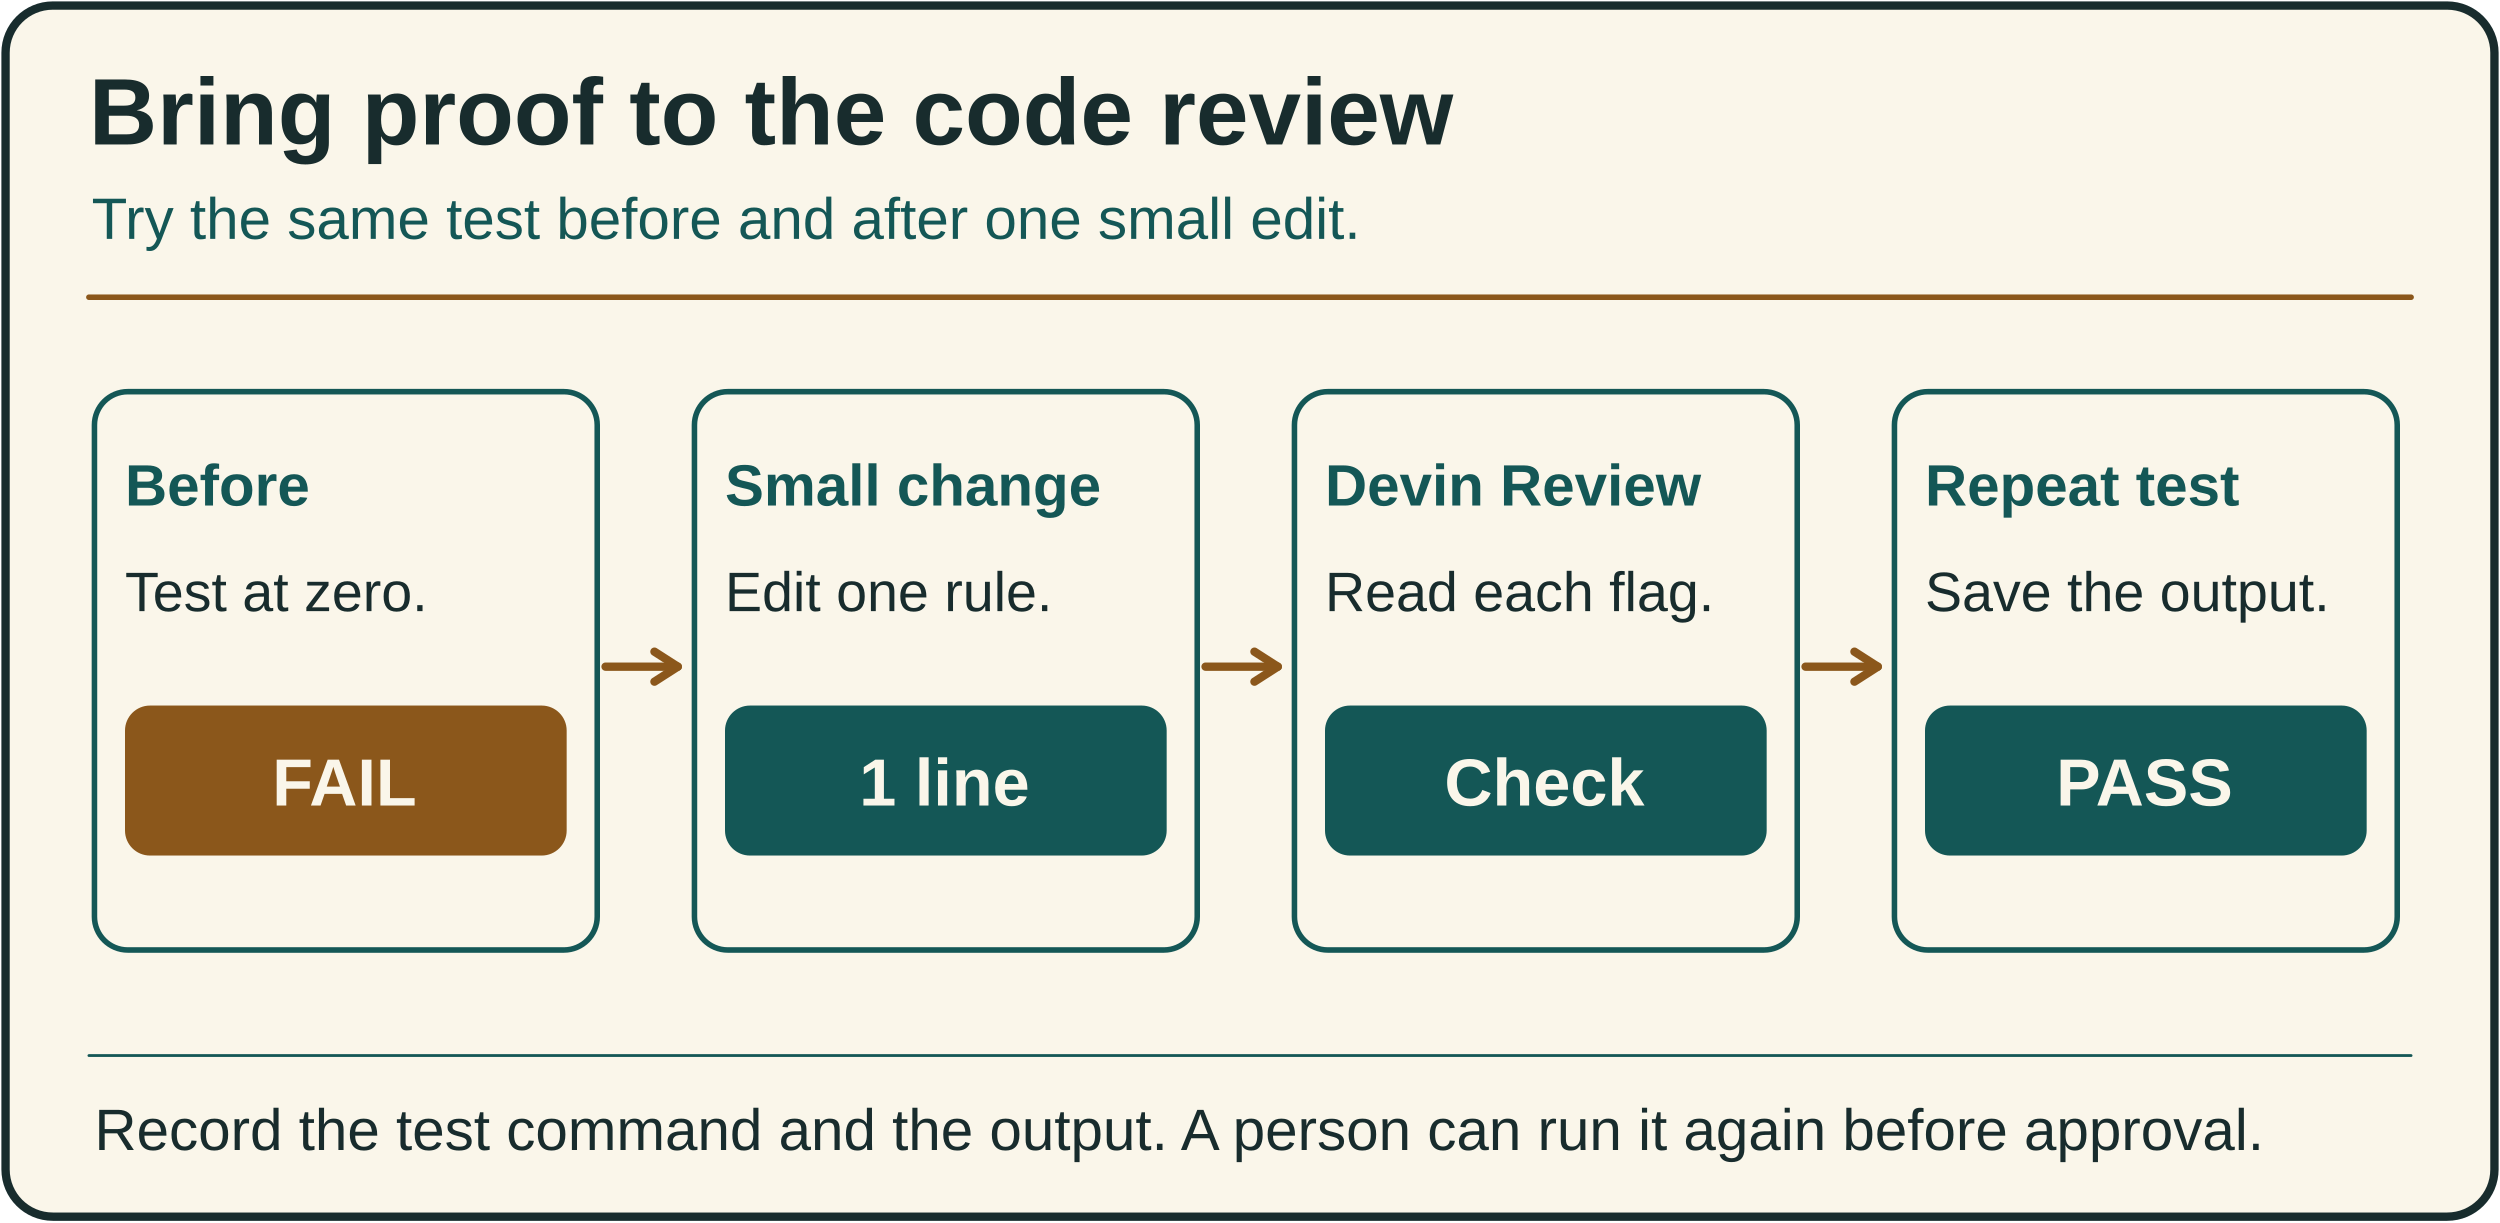
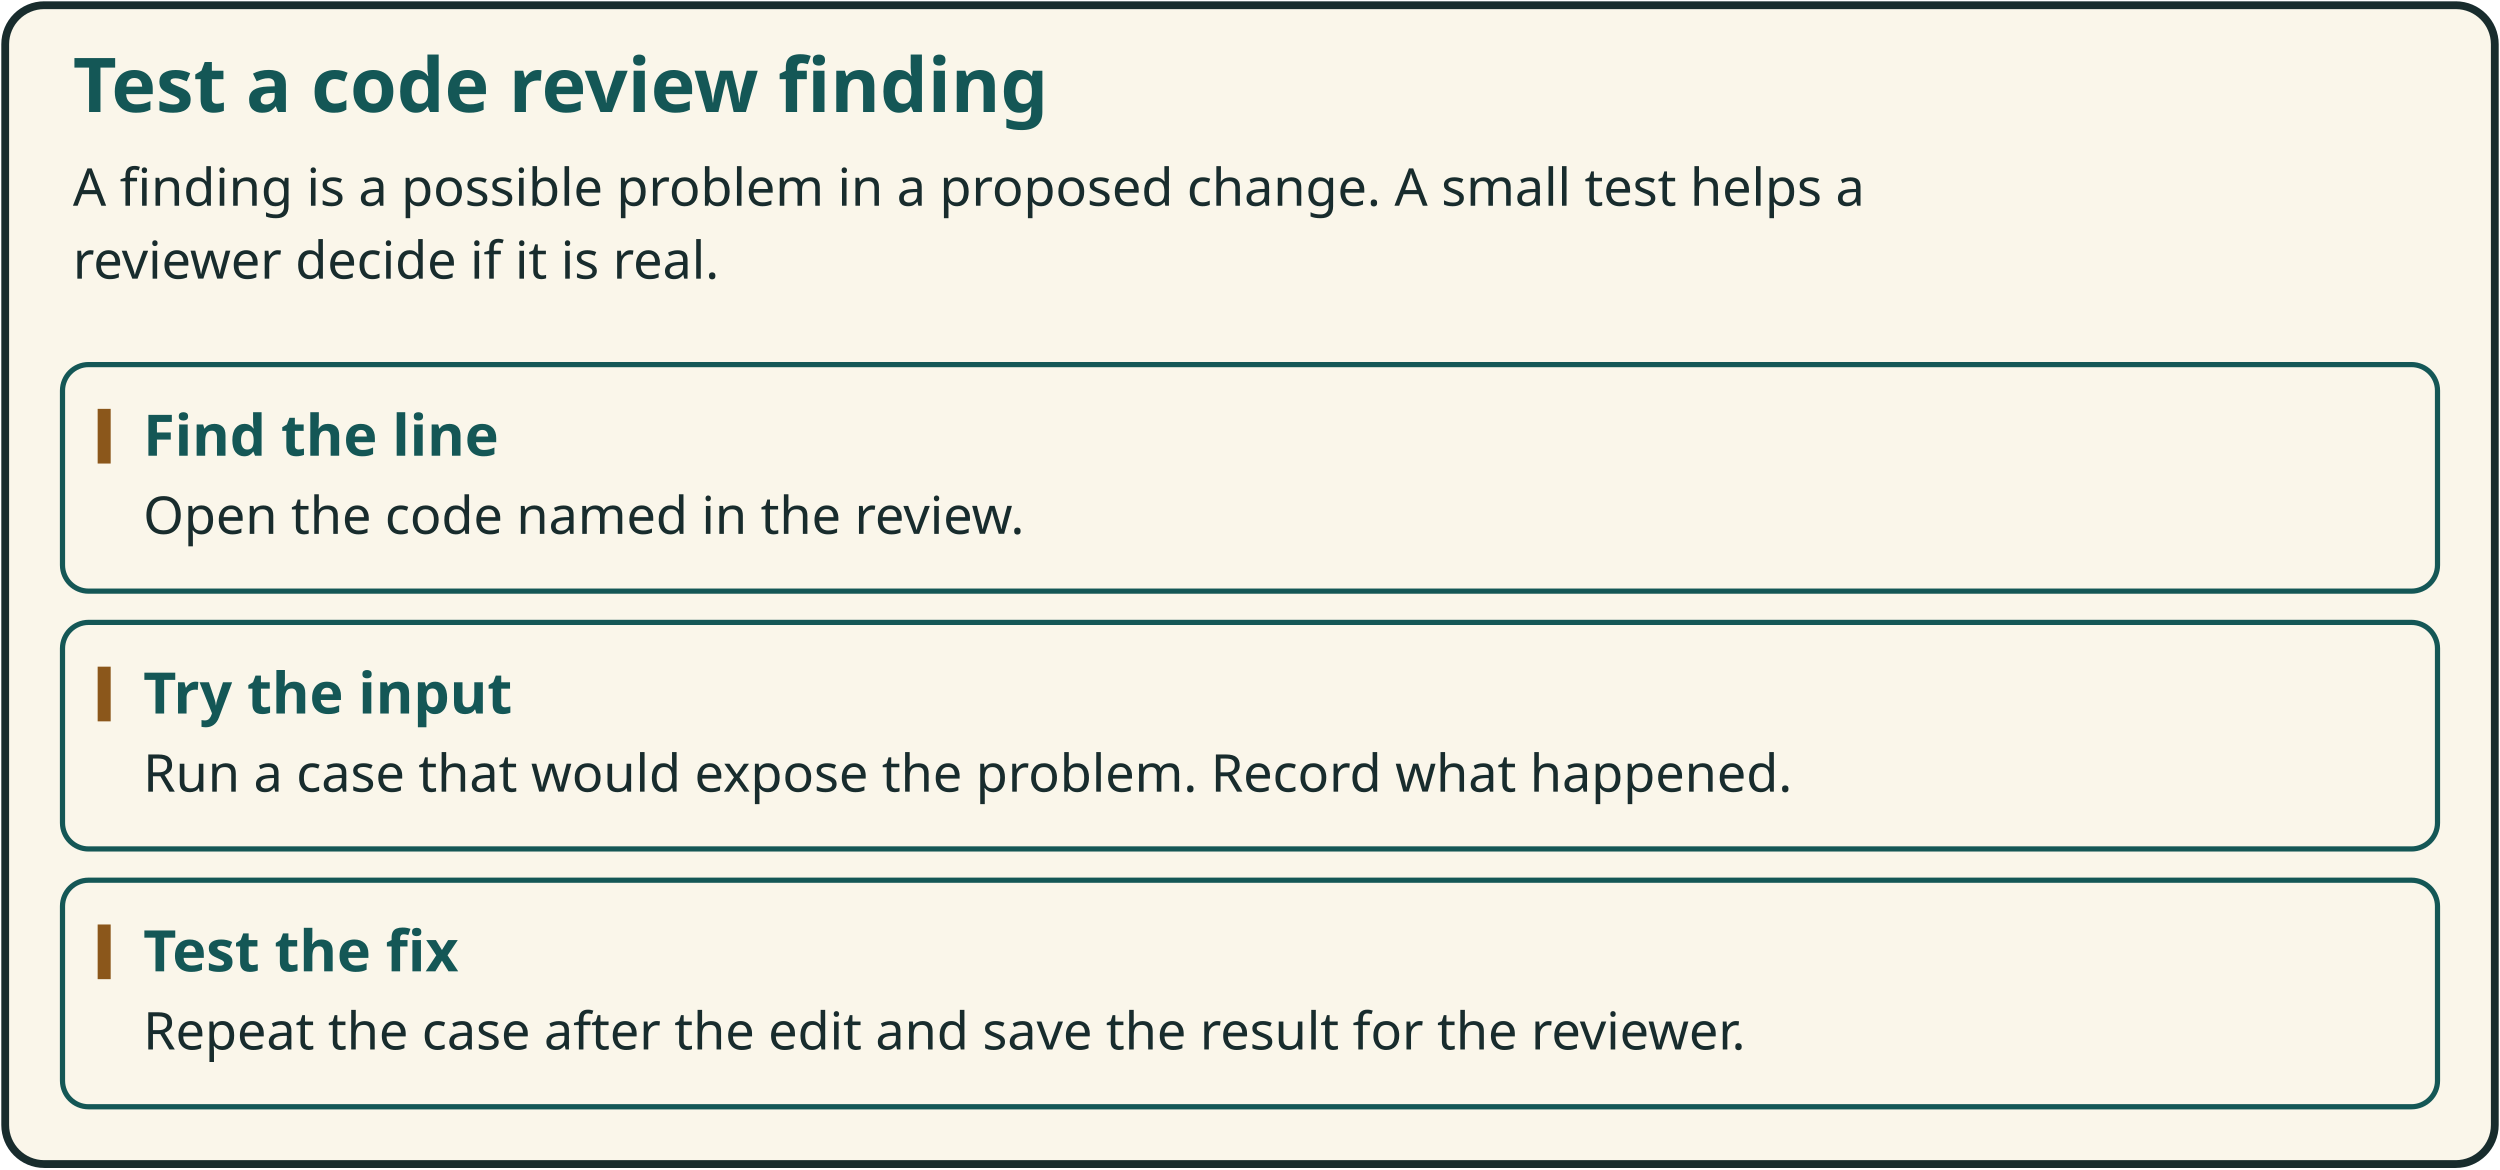
- <svg xmlns="http://www.w3.org/2000/svg" viewBox="0 0 900 440" role="img" aria-labelledby="title description">
-   <rect x="2" y="2" width="896" height="436" rx="17" fill="#faf6ea" stroke="#182c2d" stroke-width="3" />
-   <text x="32" y="52" fill="#182c2d" font-family="Arial, Helvetica, sans-serif" font-size="34" font-weight="700" text-anchor="start">Bring proof to the code review</text>
-   <text x="33" y="86" fill="#145756" font-family="Arial, Helvetica, sans-serif" font-size="21" font-weight="400" text-anchor="start">Try the same test before and after one small edit.</text>
-   <path d="M32 107H868" fill="none" stroke="#8b571b" stroke-width="2" stroke-linecap="round" stroke-linejoin="round" />
-   <rect x="34" y="141" width="181" height="201" rx="12" fill="#faf6ea" stroke="#145756" stroke-width="2" />
-   <text x="45" y="182" fill="#145756" font-family="Arial, Helvetica, sans-serif" font-size="21" font-weight="700" text-anchor="start">Before</text>
-   <text x="45" y="220" fill="#182c2d" font-family="Arial, Helvetica, sans-serif" font-size="20" font-weight="400" text-anchor="start">Test at zero.</text>
-   <rect x="46" y="255" width="157" height="52" rx="8" fill="#8b571b" stroke="#8b571b" stroke-width="2" />
-   <text x="124" y="290" fill="#faf6ea" font-family="Arial, Helvetica, sans-serif" font-size="24" font-weight="700" text-anchor="middle">FAIL</text>
-   <path d="M218 240L244 240" fill="none" stroke="#8b571b" stroke-width="3" stroke-linecap="round" stroke-linejoin="round" />
-   <path d="M235.6 245.4L244 240L235.6 234.6" fill="none" stroke="#8b571b" stroke-width="3" stroke-linecap="round" stroke-linejoin="round" />
-   <rect x="250" y="141" width="181" height="201" rx="12" fill="#faf6ea" stroke="#145756" stroke-width="2" />
-   <text x="261" y="182" fill="#145756" font-family="Arial, Helvetica, sans-serif" font-size="21" font-weight="700" text-anchor="start">Small change</text>
-   <text x="261" y="220" fill="#182c2d" font-family="Arial, Helvetica, sans-serif" font-size="20" font-weight="400" text-anchor="start">Edit one rule.</text>
-   <rect x="262" y="255" width="157" height="52" rx="8" fill="#145756" stroke="#145756" stroke-width="2" />
-   <text x="340" y="290" fill="#faf6ea" font-family="Arial, Helvetica, sans-serif" font-size="24" font-weight="700" text-anchor="middle">1 line</text>
-   <path d="M434 240L460 240" fill="none" stroke="#8b571b" stroke-width="3" stroke-linecap="round" stroke-linejoin="round" />
-   <path d="M451.6 245.4L460 240L451.6 234.6" fill="none" stroke="#8b571b" stroke-width="3" stroke-linecap="round" stroke-linejoin="round" />
-   <rect x="466" y="141" width="181" height="201" rx="12" fill="#faf6ea" stroke="#145756" stroke-width="2" />
-   <text x="477" y="182" fill="#145756" font-family="Arial, Helvetica, sans-serif" font-size="21" font-weight="700" text-anchor="start">Devin Review</text>
-   <text x="477" y="220" fill="#182c2d" font-family="Arial, Helvetica, sans-serif" font-size="20" font-weight="400" text-anchor="start">Read each flag.</text>
-   <rect x="478" y="255" width="157" height="52" rx="8" fill="#145756" stroke="#145756" stroke-width="2" />
-   <text x="556" y="290" fill="#faf6ea" font-family="Arial, Helvetica, sans-serif" font-size="24" font-weight="700" text-anchor="middle">Check</text>
-   <path d="M650 240L676 240" fill="none" stroke="#8b571b" stroke-width="3" stroke-linecap="round" stroke-linejoin="round" />
-   <path d="M667.6 245.4L676 240L667.6 234.6" fill="none" stroke="#8b571b" stroke-width="3" stroke-linecap="round" stroke-linejoin="round" />
-   <rect x="682" y="141" width="181" height="201" rx="12" fill="#faf6ea" stroke="#145756" stroke-width="2" />
-   <text x="693" y="182" fill="#145756" font-family="Arial, Helvetica, sans-serif" font-size="21" font-weight="700" text-anchor="start">Repeat test</text>
-   <text x="693" y="220" fill="#182c2d" font-family="Arial, Helvetica, sans-serif" font-size="20" font-weight="400" text-anchor="start">Save the output.</text>
-   <rect x="694" y="255" width="157" height="52" rx="8" fill="#145756" stroke="#145756" stroke-width="2" />
-   <text x="772" y="290" fill="#faf6ea" font-family="Arial, Helvetica, sans-serif" font-size="24" font-weight="700" text-anchor="middle">PASS</text>
-   <path d="M32 380H868" fill="none" stroke="#145756" stroke-width="1" stroke-linecap="round" stroke-linejoin="round" />
-   <text x="34" y="414" fill="#182c2d" font-family="Arial, Helvetica, sans-serif" font-size="21" font-weight="400" text-anchor="start">Record the test command and the output. A person can run it again before approval.</text>
+ <svg xmlns="http://www.w3.org/2000/svg" role="img" aria-labelledby="title desc" viewBox="0 0 960 449" font-family="Verdana, sans-serif">
+   <rect x="2" y="2" width="956" height="445" rx="15" fill="#faf6ea" stroke="#182c2d" stroke-width="3" />
+   <text x="28" y="43" fill="#145756" font-size="29" font-weight="bold">Test a code review finding</text>
+   <text x="28" y="79" fill="#182c2d" font-size="20">A finding is a possible problem in a proposed change. A small test helps a</text>
+   <text x="28" y="107" fill="#182c2d" font-size="20">reviewer decide if it is real.</text>
+   <rect x="24" y="140" width="912" height="87" rx="10" fill="#faf6ea" stroke="#145756" stroke-width="2" />
+   <path d="M40 157v21" stroke="#8b571b" stroke-width="5" />
+   <text x="55" y="175" fill="#145756" font-size="22" font-weight="bold">Find the line</text>
+   <text x="55" y="205" fill="#182c2d" font-size="20">Open the code named in the review.</text>
+   <rect x="24" y="239" width="912" height="87" rx="10" fill="#faf6ea" stroke="#145756" stroke-width="2" />
+   <path d="M40 256v21" stroke="#8b571b" stroke-width="5" />
+   <text x="55" y="274" fill="#145756" font-size="22" font-weight="bold">Try the input</text>
+   <text x="55" y="304" fill="#182c2d" font-size="20">Run a case that would expose the problem. Record what happened.</text>
+   <rect x="24" y="338" width="912" height="87" rx="10" fill="#faf6ea" stroke="#145756" stroke-width="2" />
+   <path d="M40 355v21" stroke="#8b571b" stroke-width="5" />
+   <text x="55" y="373" fill="#145756" font-size="22" font-weight="bold">Test the fix</text>
+   <text x="55" y="403" fill="#182c2d" font-size="20">Repeat the case after the edit and save the result for the reviewer.</text>
</svg>
